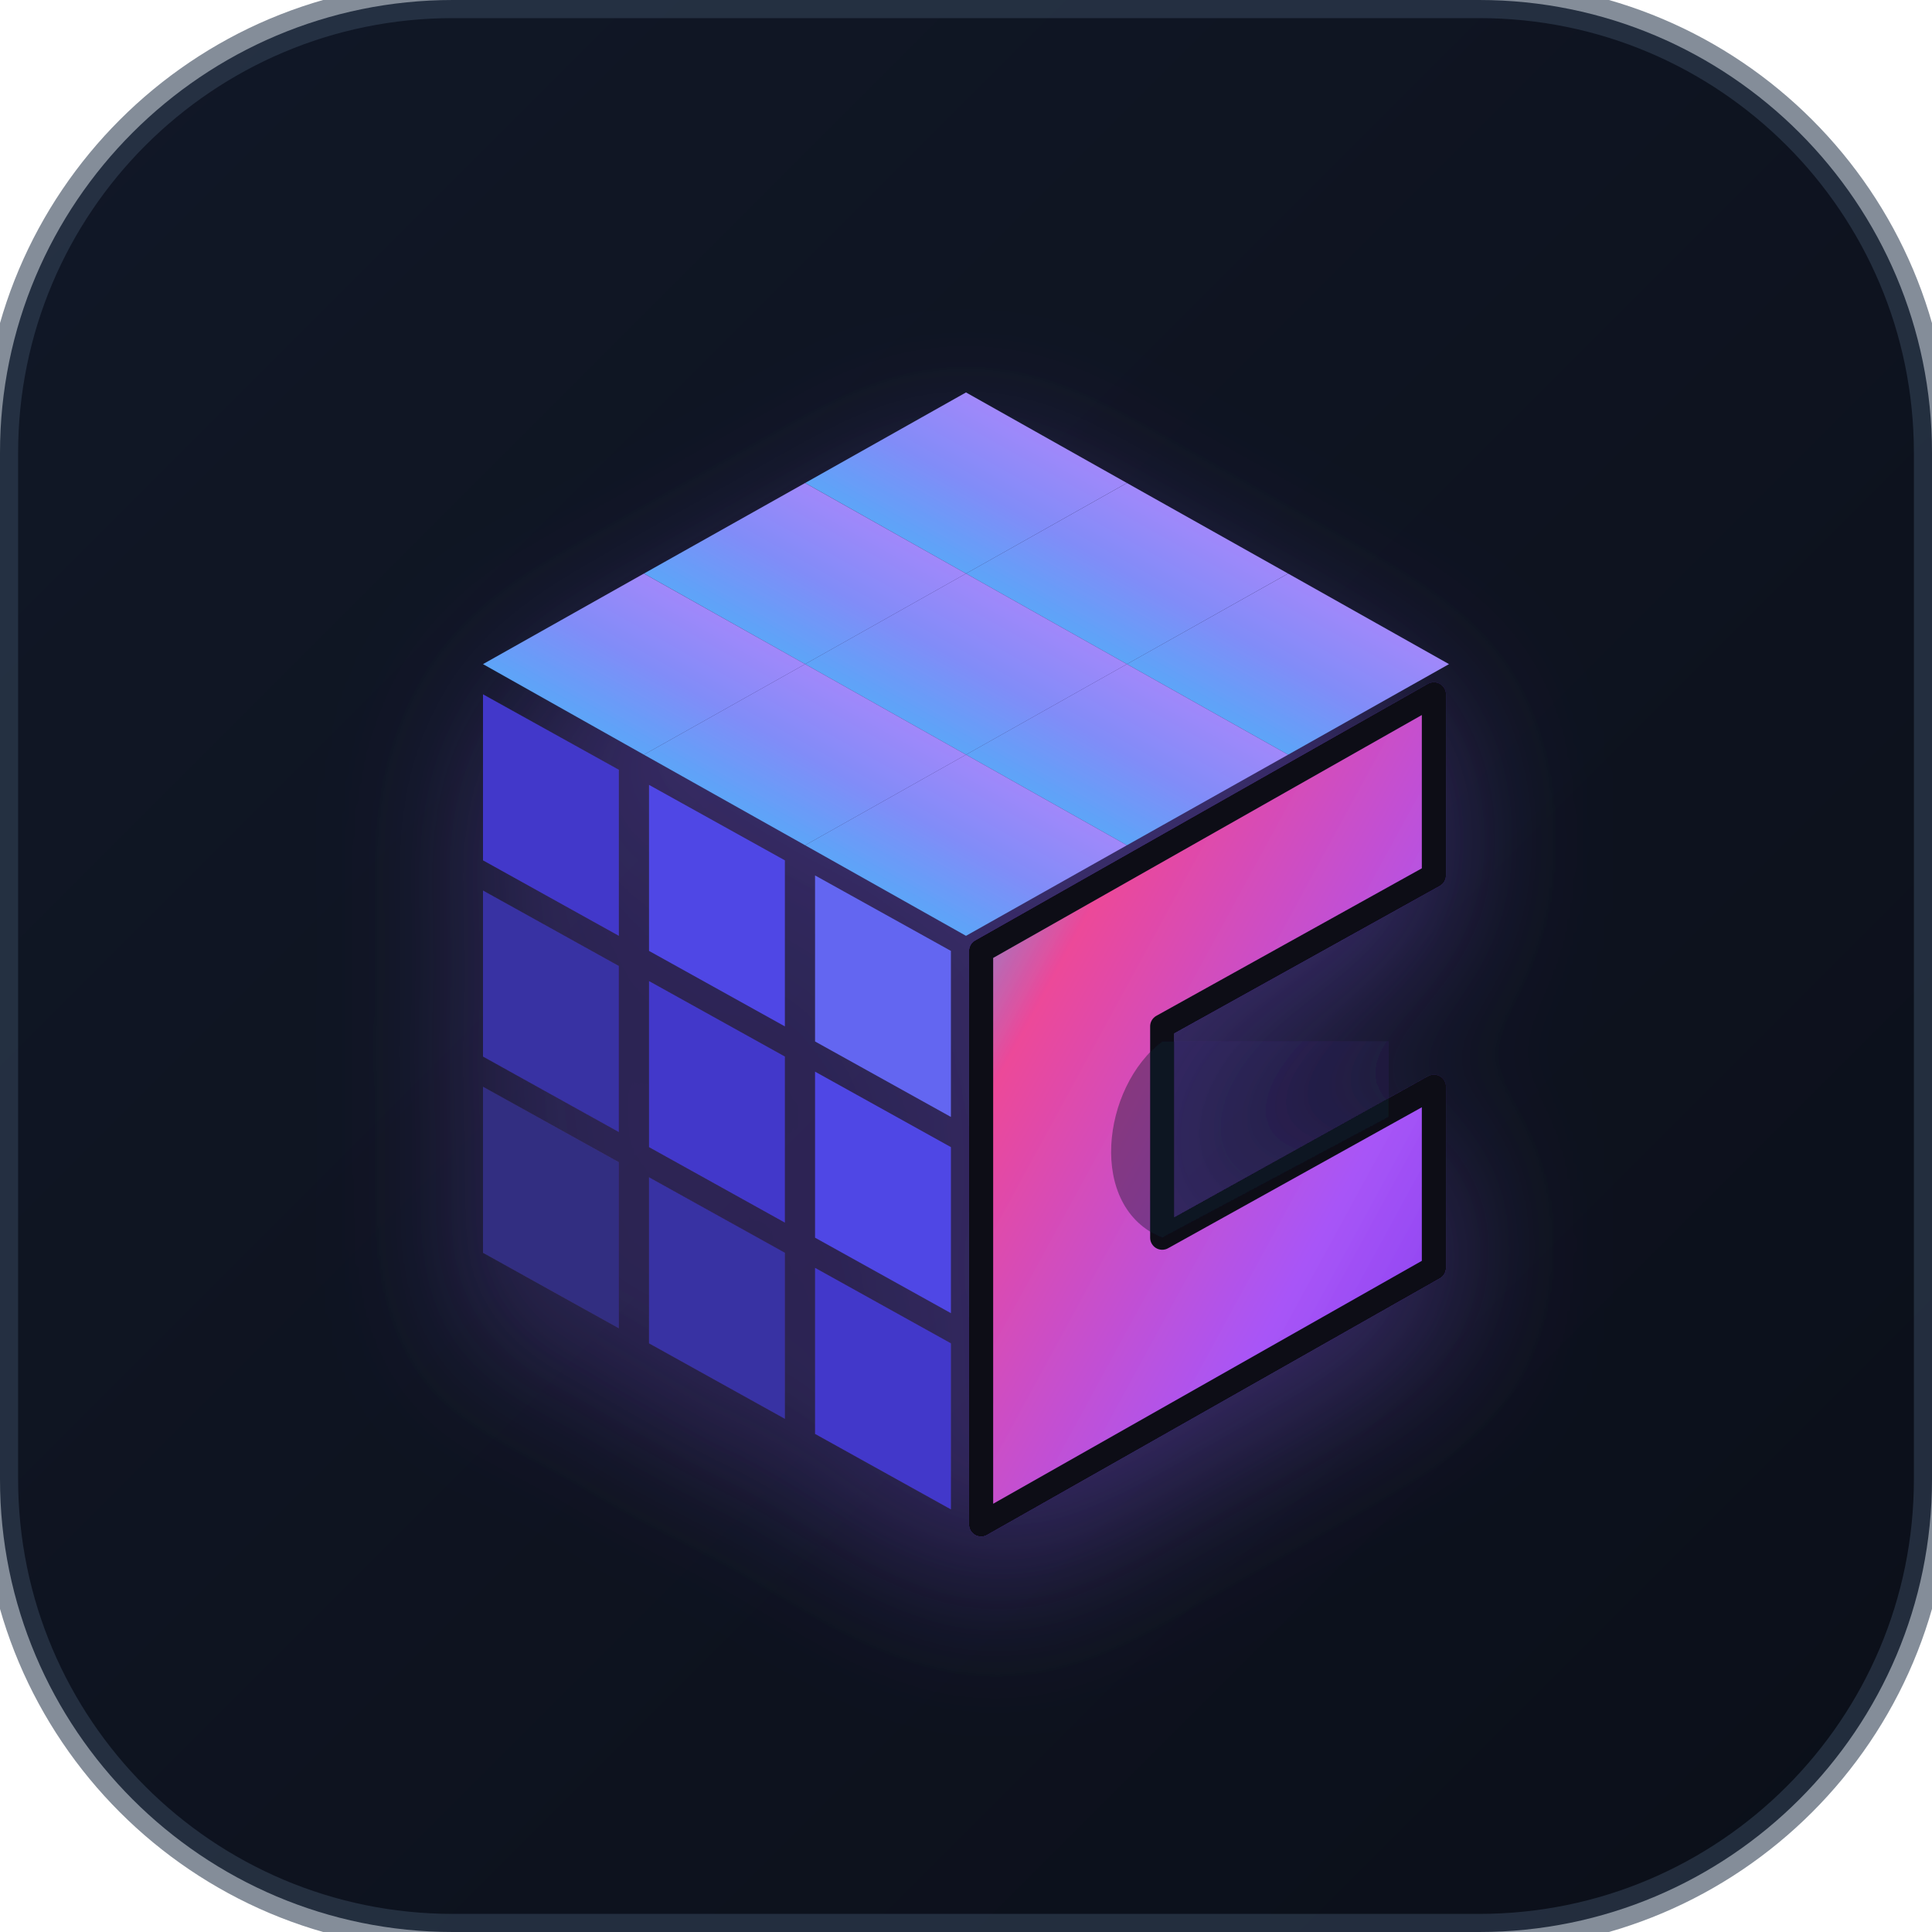
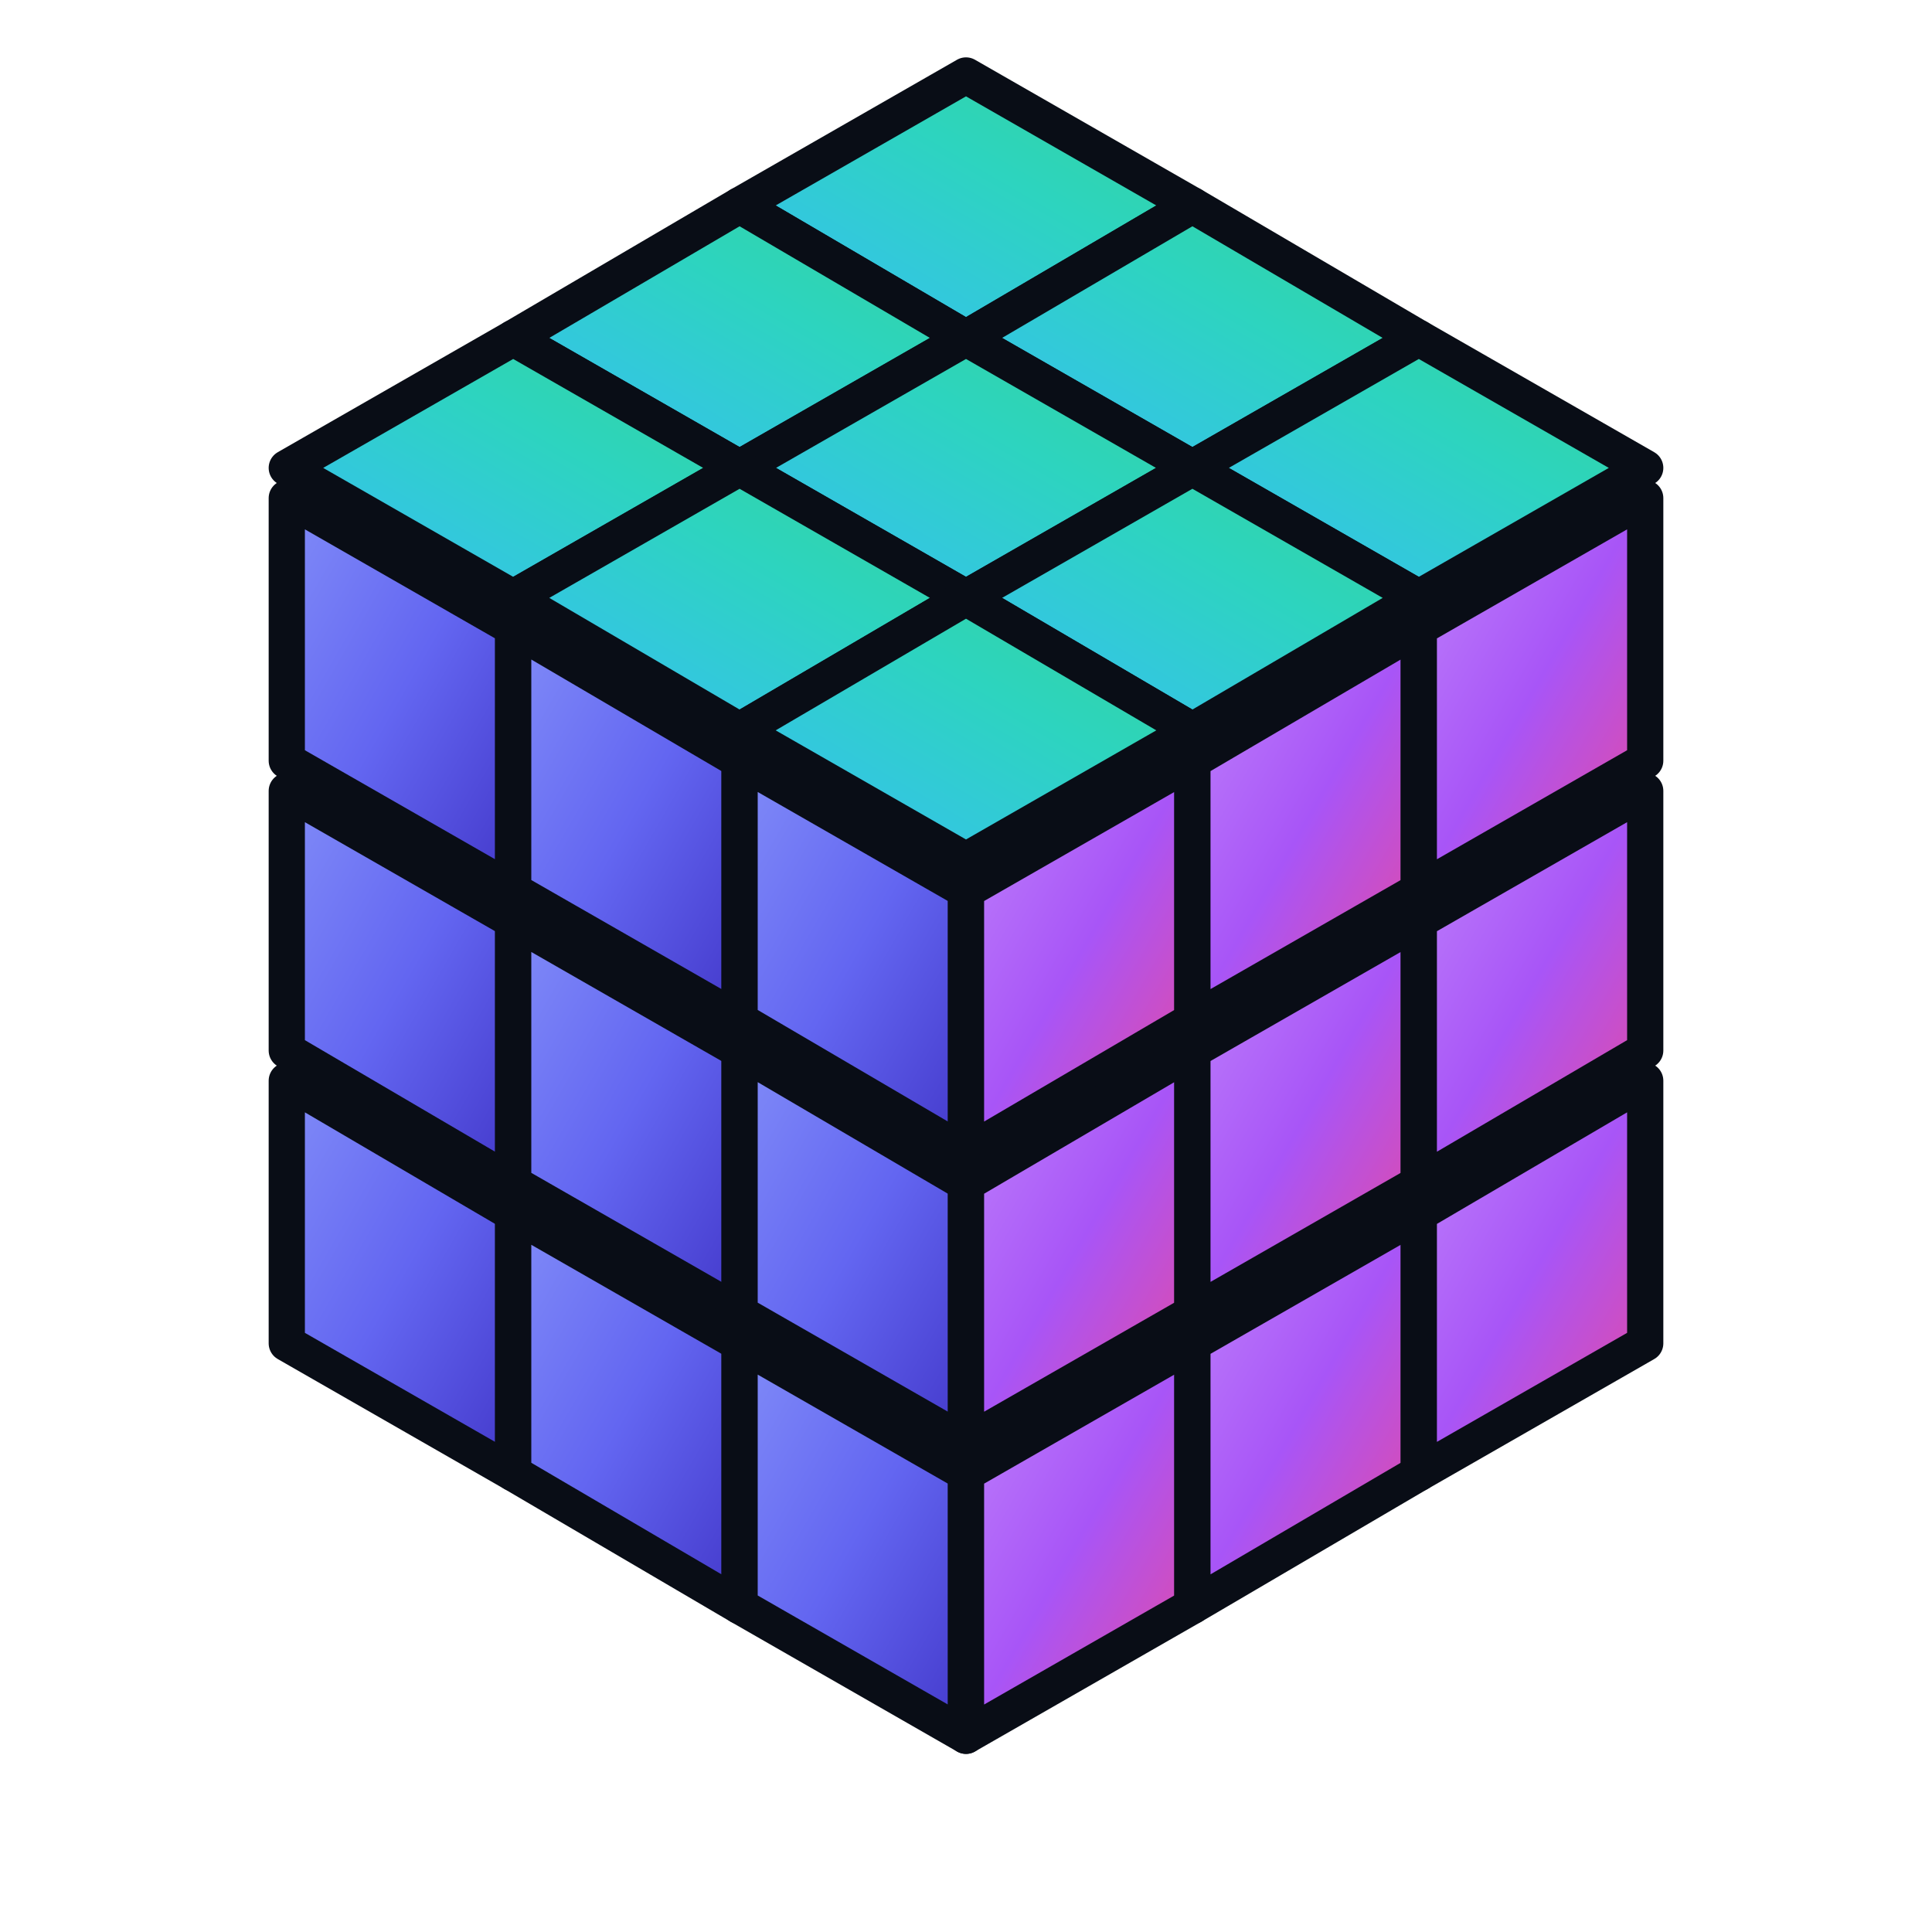
<svg xmlns="http://www.w3.org/2000/svg" viewBox="0 0 64 64" width="64" height="64">
  <defs>
-     <linearGradient id="bg" x1="0%" y1="0%" x2="100%" y2="100%">
-       <stop offset="0%" stop-color="#111827" />
-       <stop offset="100%" stop-color="#0b0f19" />
+     <linearGradient id="top-face" x1="0%" y1="100%" x2="100%" y2="0%">
+       <stop offset="0%" stop-color="#38bdf8" />
+       <stop offset="60%" stop-color="#2dd4bf" />
+       <stop offset="100%" stop-color="#34d399" />
    </linearGradient>
-     <linearGradient id="top-grad" x1="0%" y1="100%" x2="100%" y2="0%">
-       <stop offset="0%" stop-color="#38bdf8" />
-       <stop offset="50%" stop-color="#818cf8" />
-       <stop offset="100%" stop-color="#c084fc" />
+     <linearGradient id="left-face" x1="0%" y1="0%" x2="100%" y2="100%">
+       <stop offset="0%" stop-color="#818cf8" />
+       <stop offset="50%" stop-color="#6366f1" />
+       <stop offset="100%" stop-color="#4338ca" />
    </linearGradient>
-     <linearGradient id="left-grad" x1="0%" y1="0%" x2="100%" y2="100%">
-       <stop offset="0%" stop-color="#6366f1" />
-       <stop offset="60%" stop-color="#4f46e5" />
-       <stop offset="100%" stop-color="#3730a3" />
+     <linearGradient id="right-face" x1="0%" y1="0%" x2="100%" y2="100%">
+       <stop offset="0%" stop-color="#c084fc" />
+       <stop offset="50%" stop-color="#a855f7" />
+       <stop offset="100%" stop-color="#ec4899" />
    </linearGradient>
-     <linearGradient id="c-grad" x1="0%" y1="0%" x2="100%" y2="100%">
-       <stop offset="0%" stop-color="#38bdf8" />
-       <stop offset="25%" stop-color="#ec4899" />
-       <stop offset="70%" stop-color="#a855f7" />
-       <stop offset="100%" stop-color="#7c3aed" />
-     </linearGradient>
-     <filter id="glow" x="-20%" y="-20%" width="140%" height="140%">
-       <feDropShadow dx="0" dy="2" stdDeviation="2.5" flood-color="#8b5cf6" flood-opacity="0.35" />
-     </filter>
  </defs>
-   <rect width="64" height="64" rx="15" fill="url(#bg)" />
-   <rect width="64" height="64" rx="15" fill="none" stroke="#334155" stroke-width="1.2" stroke-opacity="0.6" />
-   <g filter="url(#glow)" transform="translate(32, 33)">
-     <polygon points="0,-20 -5.33,-17 0,-14 5.33,-17" fill="url(#top-grad)" />
-     <polygon points="-5.33,-17 -10.67,-14 -5.33,-11 0,-14" fill="url(#top-grad)" />
-     <polygon points="-10.67,-14 -16,-11 -10.67,-8 -5.33,-11" fill="url(#top-grad)" />
-     <polygon points="5.33,-17 0,-14 5.33,-11 10.67,-14" fill="url(#top-grad)" />
-     <polygon points="0,-14 -5.33,-11 0,-8 5.33,-11" fill="url(#top-grad)" />
-     <polygon points="-5.33,-11 -10.67,-8 -5.33,-5 0,-8" fill="url(#top-grad)" />
-     <polygon points="10.67,-14 5.33,-11 10.67,-8 16,-11" fill="url(#top-grad)" />
-     <polygon points="5.33,-11 0,-8 5.33,-5 10.67,-8" fill="url(#top-grad)" />
-     <polygon points="0,-8 -5.33,-5 0,-2 5.33,-5" fill="url(#top-grad)" />
-     <polygon points="-16,-10 -11.5,-7.5 -11.5,-2 -16,-4.5" fill="#4338ca" />
-     <polygon points="-16,-3.5 -11.5,-1 -11.5,4.5 -16,2" fill="#3730a3" />
-     <polygon points="-16,3 -11.5,5.5 -11.5,11 -16,8.5" fill="#312e81" />
-     <polygon points="-10.5,-7 -6,-4.5 -6,1 -10.5,-1.5" fill="#4f46e5" />
-     <polygon points="-10.5,-0.5 -6,2 -6,7.5 -10.5,5" fill="#4338ca" />
-     <polygon points="-10.5,6 -6,8.5 -6,14 -10.5,11.5" fill="#3730a3" />
-     <polygon points="-5,-4 -0.5,-1.5 -0.5,4 -5,1.5" fill="#6366f1" />
-     <polygon points="-5,2.5 -0.5,5 -0.5,10.5 -5,8" fill="#4f46e5" />
-     <polygon points="-5,9 -0.5,11.5 -0.5,17 -5,14.5" fill="#4338ca" />
-     <path d="M 0.5,-1.5              L 15.5,-10              L 15.5,-4              L 6.5,1              L 6.5,8              L 15.5,3              L 15.5,9              L 0.5,17.5              Z" fill="url(#c-grad)" stroke="#0b0f19" stroke-width="0.8" stroke-linejoin="round" />
-     <path d="M 6.5,1.5              C 4.5,3 4,7 6.5,8              L 14,4              L 14,1.5              Z" fill="#0f172a" opacity="0.4" />
+   <g stroke="#090d16" stroke-width="1.2" stroke-linejoin="round" stroke-linecap="round">
+     <polygon points="32,2.5 39.5,6.8 32,11.2 24.5,6.8" fill="url(#top-face)" />
+     <polygon points="24.5,6.8 32,11.2 24.5,15.5 17,11.2" fill="url(#top-face)" />
+     <polygon points="17,11.2 24.5,15.5 17,19.8 9.5,15.5" fill="url(#top-face)" />
+     <polygon points="39.5,6.8 47,11.2 39.5,15.5 32,11.2" fill="url(#top-face)" />
+     <polygon points="32,11.2 39.5,15.5 32,19.8 24.5,15.5" fill="url(#top-face)" />
+     <polygon points="24.5,15.5 32,19.8 24.5,24.2 17,19.8" fill="url(#top-face)" />
+     <polygon points="47,11.2 54.5,15.5 47,19.8 39.5,15.5" fill="url(#top-face)" />
+     <polygon points="39.5,15.5 47,19.8 39.5,24.2 32,19.8" fill="url(#top-face)" />
+     <polygon points="32,19.8 39.5,24.2 32,28.5 24.5,24.2" fill="url(#top-face)" />
+     <polygon points="9.5,16.5 17,20.8 17,29.5 9.5,25.2" fill="url(#left-face)" />
+     <polygon points="9.5,26.2 17,30.5 17,39.2 9.5,34.8" fill="url(#left-face)" />
+     <polygon points="9.5,35.8 17,40.2 17,48.8 9.5,44.5" fill="url(#left-face)" />
+     <polygon points="17,20.8 24.5,25.2 24.5,33.8 17,29.5" fill="url(#left-face)" />
+     <polygon points="17,30.5 24.5,34.8 24.5,43.5 17,39.2" fill="url(#left-face)" />
+     <polygon points="17,40.2 24.5,44.5 24.5,53.2 17,48.8" fill="url(#left-face)" />
+     <polygon points="24.5,25.2 32,29.5 32,38.2 24.5,33.8" fill="url(#left-face)" />
+     <polygon points="24.5,34.8 32,39.2 32,47.8 24.5,43.5" fill="url(#left-face)" />
+     <polygon points="24.5,44.5 32,48.8 32,57.5 24.5,53.2" fill="url(#left-face)" />
+     <polygon points="32,29.5 39.5,25.2 39.5,33.8 32,38.2" fill="url(#right-face)" />
+     <polygon points="32,39.2 39.5,34.8 39.5,43.5 32,47.8" fill="url(#right-face)" />
+     <polygon points="32,48.8 39.5,44.5 39.5,53.2 32,57.5" fill="url(#right-face)" />
+     <polygon points="39.5,25.2 47,20.8 47,29.5 39.5,33.8" fill="url(#right-face)" />
+     <polygon points="39.5,34.8 47,30.5 47,39.2 39.5,43.5" fill="url(#right-face)" />
+     <polygon points="39.5,44.5 47,40.2 47,48.8 39.5,53.2" fill="url(#right-face)" />
+     <polygon points="47,20.8 54.5,16.5 54.5,25.2 47,29.5" fill="url(#right-face)" />
+     <polygon points="47,30.5 54.5,26.2 54.5,34.8 47,39.2" fill="url(#right-face)" />
+     <polygon points="47,40.2 54.5,35.8 54.5,44.5 47,48.8" fill="url(#right-face)" />
  </g>
</svg>
